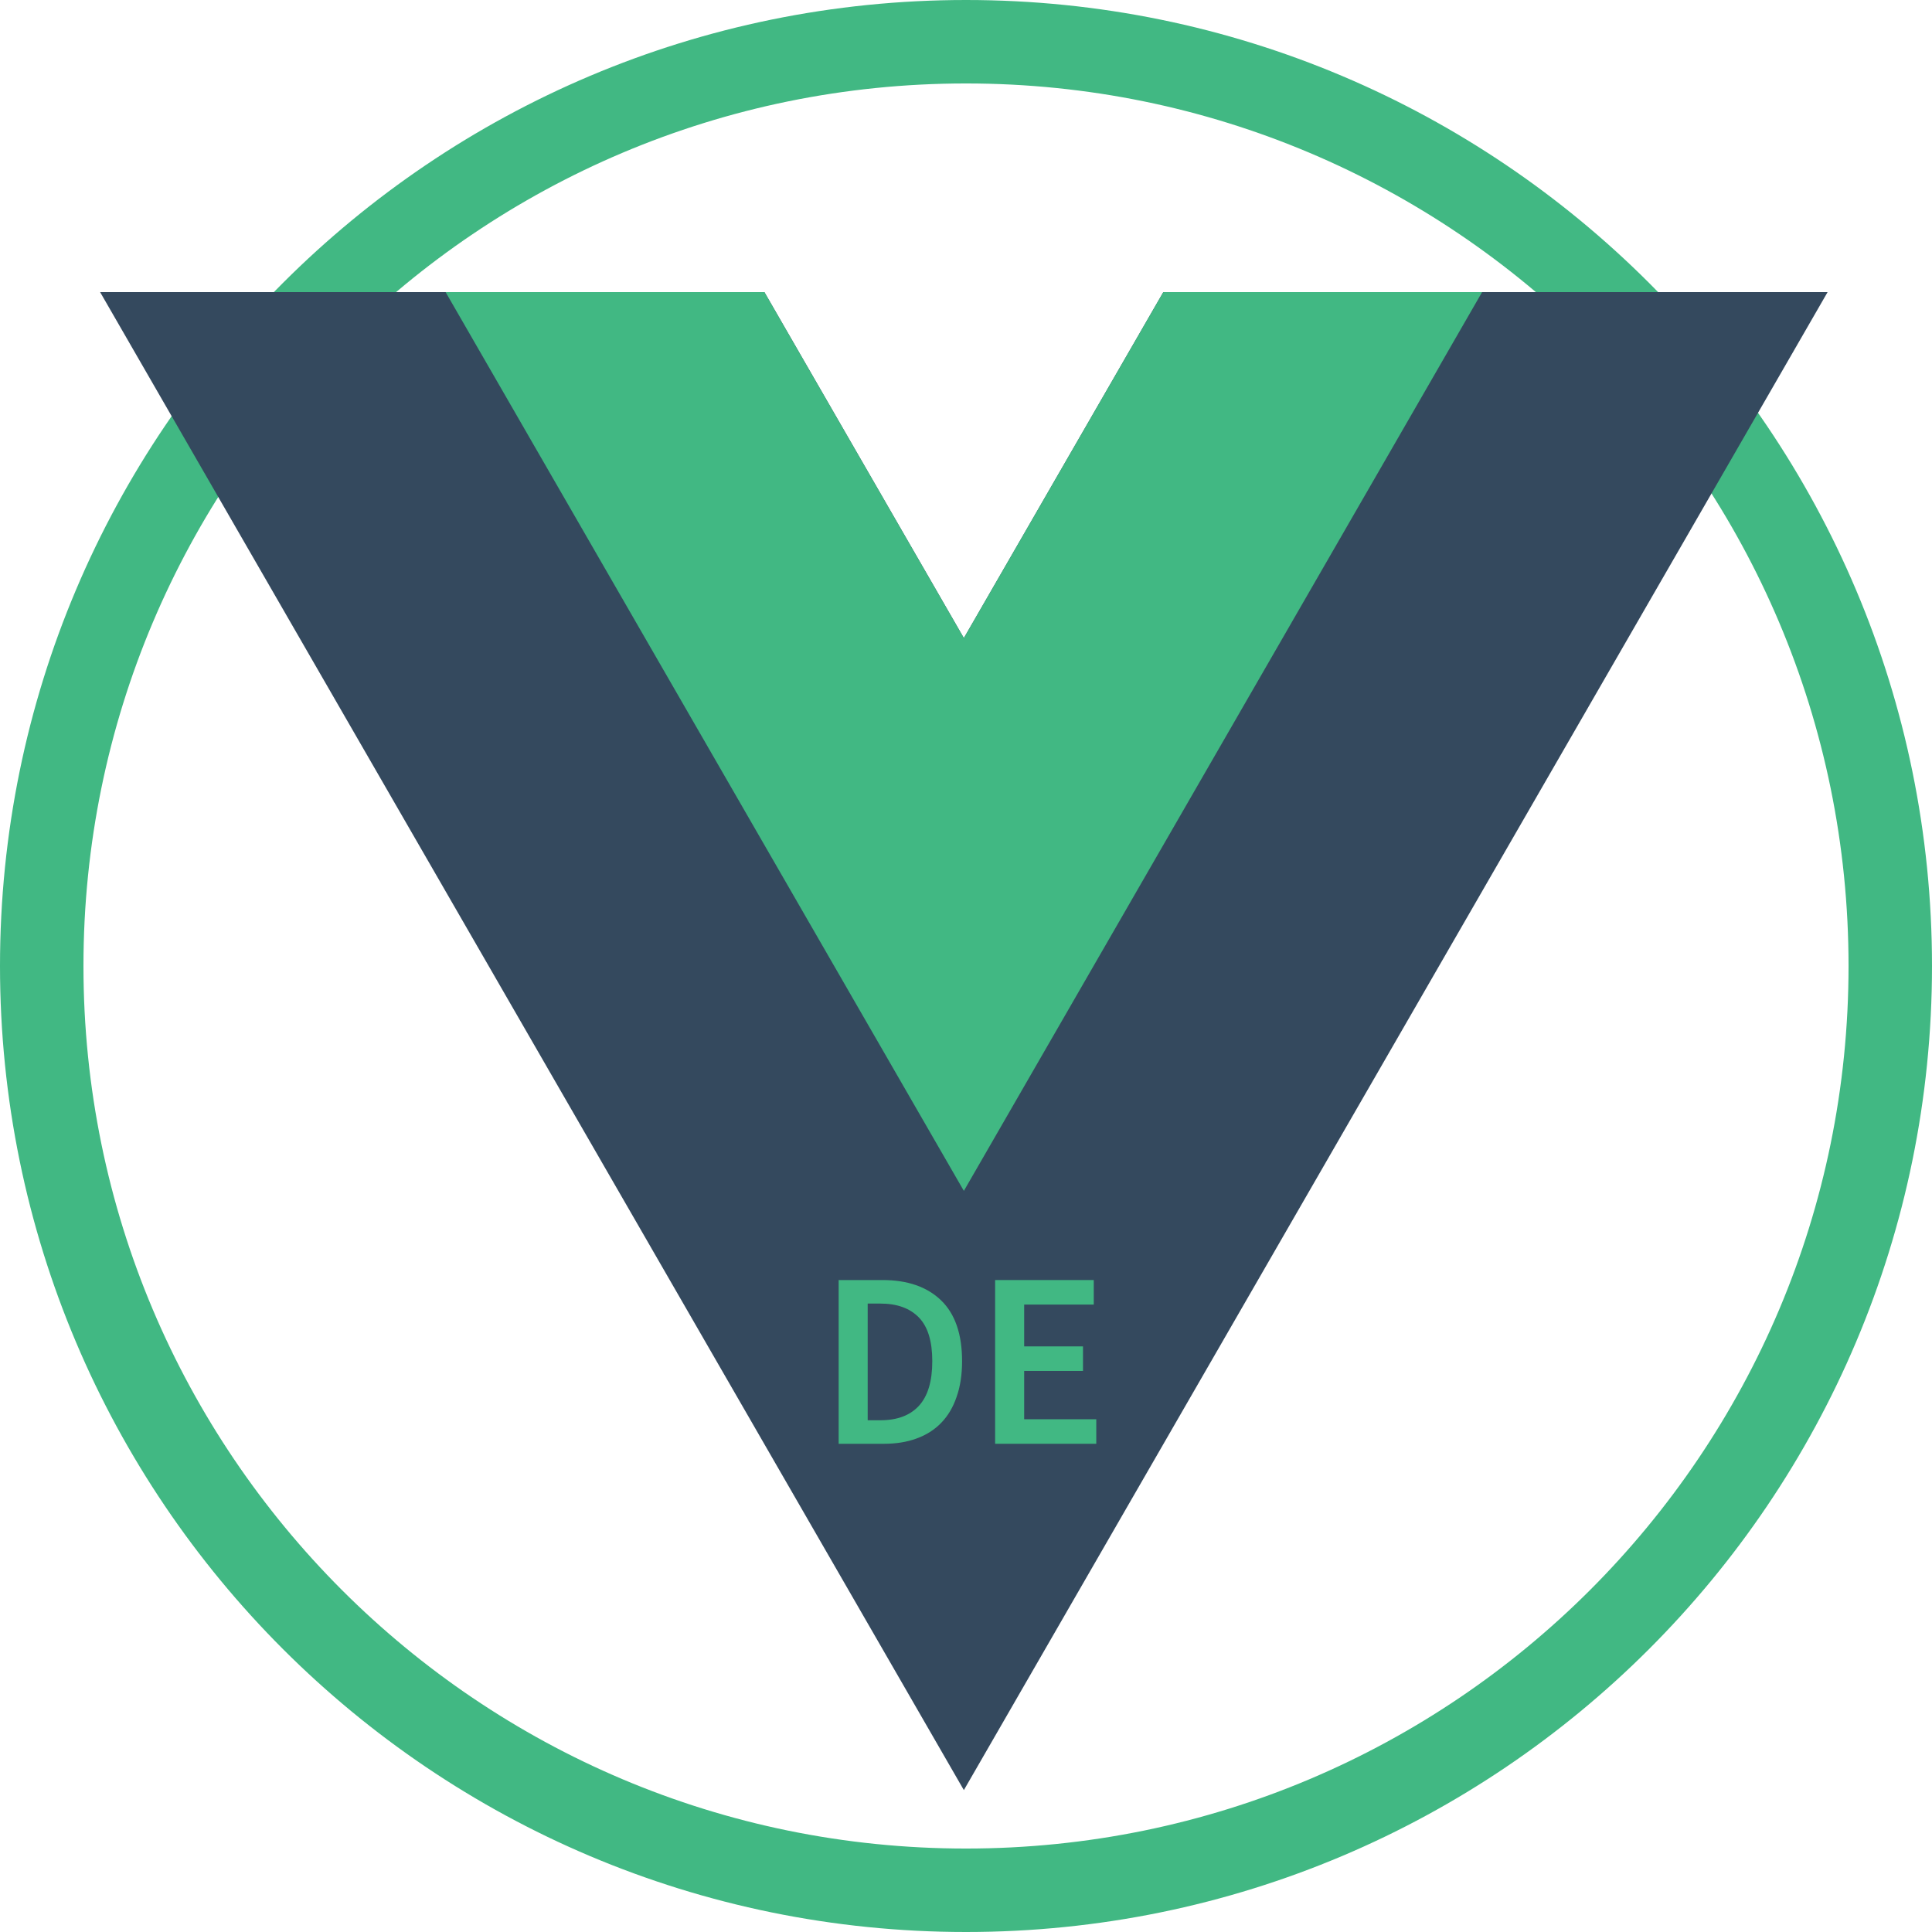
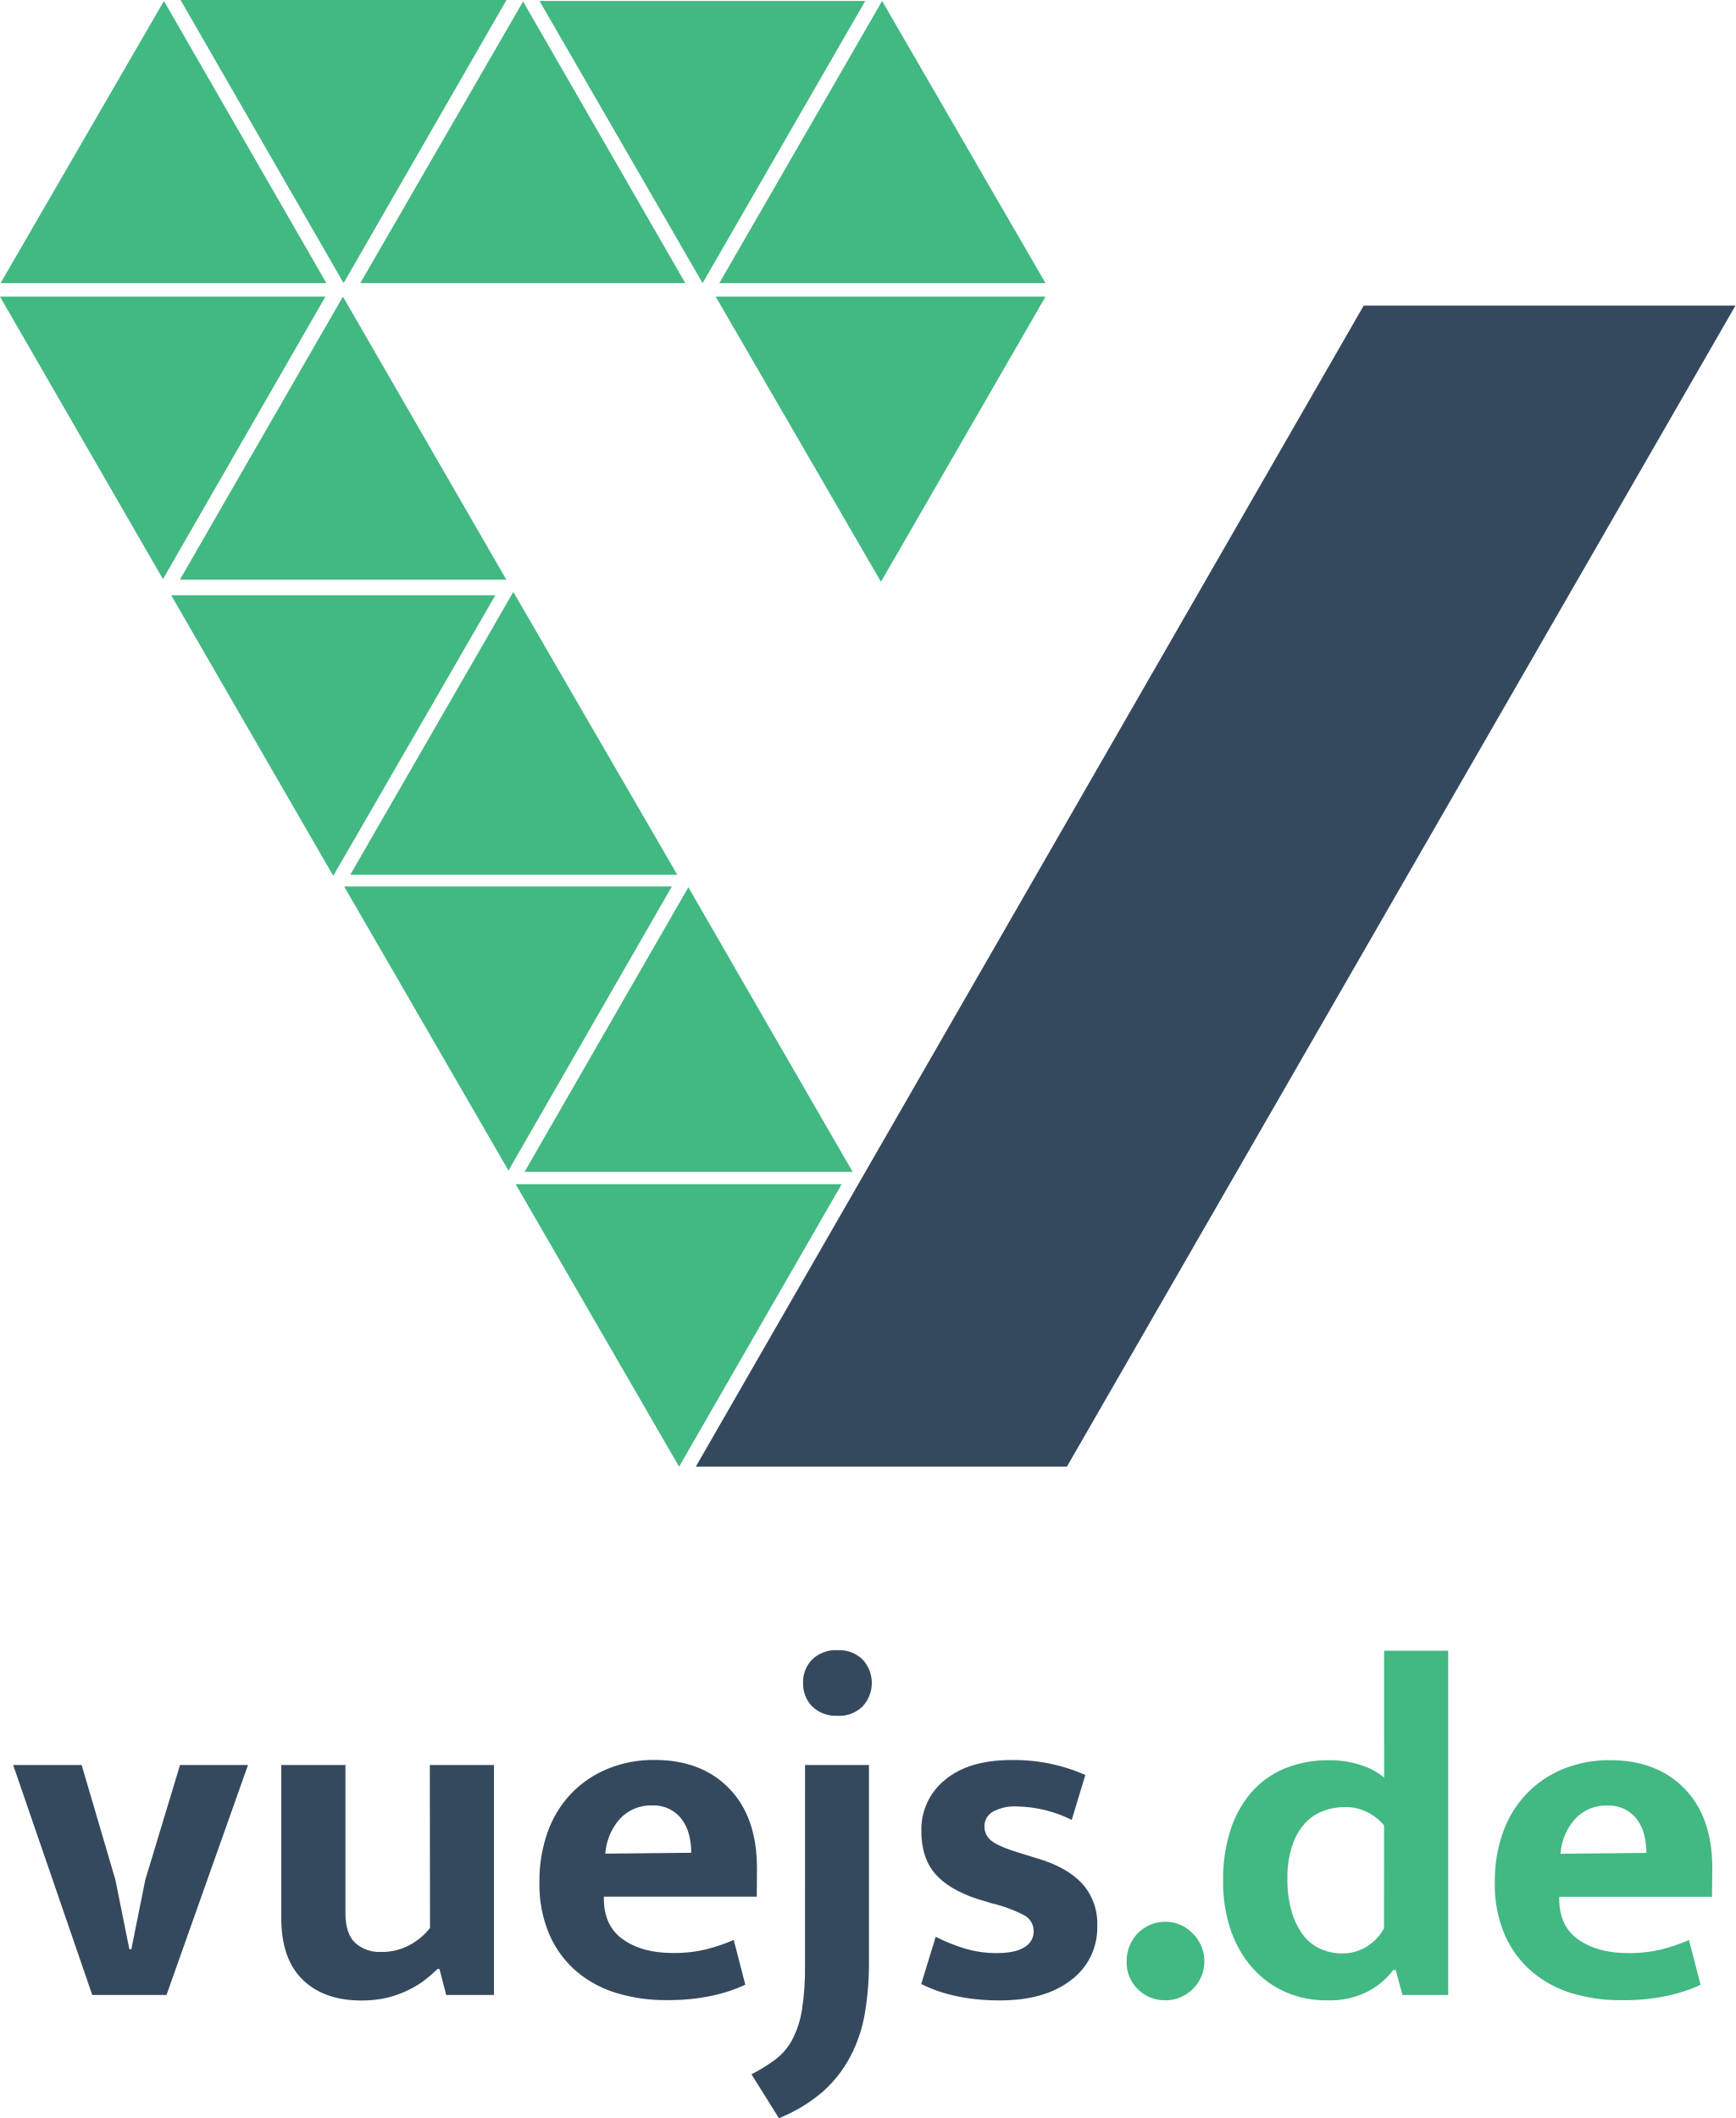
- <svg xmlns="http://www.w3.org/2000/svg" width="463" height="463" viewBox="0 0 463 463" fill="none">
-   <circle cx="231.5" cy="231.5" r="221.5" stroke="#41B883" stroke-width="20" />
-   <path d="M278.79 70.002L230.987 152.908L183.184 70.002H23.992L230.987 428.998L437.982 70.002H278.79Z" fill="#34495E" />
-   <path d="M278.79 70.002L230.987 152.908L183.184 70.002H106.79L230.987 285.395L355.184 70.002H278.79Z" fill="#41B883" />
-   <path d="M200.98 346V306.76H211.48C217.48 306.76 222.16 308.38 225.52 311.62C228.88 314.86 230.56 319.72 230.56 326.2C230.56 329.44 230.12 332.3 229.24 334.78C228.4 337.26 227.16 339.34 225.52 341.02C223.92 342.66 221.96 343.9 219.64 344.74C217.36 345.58 214.76 346 211.84 346H200.98ZM207.94 340.36H211C215 340.36 218.06 339.22 220.18 336.94C222.34 334.62 223.42 331.04 223.42 326.2C223.42 321.4 222.34 317.9 220.18 315.7C218.02 313.5 214.96 312.4 211 312.4H207.94V340.36Z" fill="#41B883" />
-   <path d="M238.48 346V306.76H262.12V312.64H245.44V322.66H259.54V328.54H245.44V340.12H262.72V346H238.48Z" fill="#41B883" />
+ <svg xmlns="http://www.w3.org/2000/svg" viewBox="0 0 387.47 472.88">
+   <path d="M251.53 437.78a8.47 8.47 0 0 1 .7-3.44 8.78 8.78 0 0 1 1.88-2.8 8.38 8.38 0 0 1 2.75-1.83 8.49 8.49 0 0 1 3.28-.65 8.28 8.28 0 0 1 6 2.48 8.72 8.72 0 0 1-6 15.07 8.63 8.63 0 0 1-6-2.37 8.33 8.33 0 0 1-2.61-6.46ZM309 368.55h14.32v76.87h-10.21l-1.51-5.59h-.54a17 17 0 0 1-5.54 4.73 19 19 0 0 1-9.42 2.05 22.42 22.42 0 0 1-9.05-1.83 21.27 21.27 0 0 1-7.32-5.28 24.84 24.84 0 0 1-4.9-8.39 33.48 33.48 0 0 1-1.77-11.31 35.86 35.86 0 0 1 1.61-11.09 24.36 24.36 0 0 1 4.63-8.45 20 20 0 0 1 7.43-5.38 25.51 25.51 0 0 1 10.12-1.88 22.13 22.13 0 0 1 6.95 1.08 14.7 14.7 0 0 1 5.22 2.8Zm0 39a11.67 11.67 0 0 0-3.66-2.91 10.52 10.52 0 0 0-5-1.18 13.75 13.75 0 0 0-4.89.86 10.73 10.73 0 0 0-4.1 2.74 13.87 13.87 0 0 0-2.85 5 22.65 22.65 0 0 0-1.08 7.48 25.41 25.41 0 0 0 1 7.43 15.79 15.79 0 0 0 2.59 5.16 9.87 9.87 0 0 0 3.82 3 11.44 11.44 0 0 0 4.68 1 10.1 10.1 0 0 0 5.87-1.67 10.91 10.91 0 0 0 3.61-3.93Zm73.21 15.93H348.1v.43q0 6.14 4.3 9.15t11.09 3a30.26 30.26 0 0 0 7.59-.86 41 41 0 0 0 6-2.05l2.58 10a35 35 0 0 1-7.32 2.43 46.82 46.82 0 0 1-10.44 1 37.26 37.26 0 0 1-10.9-1.53 24.89 24.89 0 0 1-8.93-4.79 23.11 23.11 0 0 1-6.09-8.19 28.42 28.42 0 0 1-2.26-11.84 32.26 32.26 0 0 1 1.83-11.14 24.31 24.31 0 0 1 5.22-8.56 23.73 23.73 0 0 1 8.13-5.54 27 27 0 0 1 10.55-2q10.44 0 16.64 6.36t6.19 17.76Zm-14.64-9.8a16.5 16.5 0 0 0-.49-4 9.42 9.42 0 0 0-1.56-3.39 8 8 0 0 0-2.69-2.31 8.35 8.35 0 0 0-4-.87 9.42 9.42 0 0 0-7.1 2.91 13 13 0 0 0-3.34 7.86Z" fill="#42b883" />
+   <path d="M40.19 394.07h15.18l-18.2 51.35H20.6L2.94 394.07h15.29l7.53 25.62 3.12 15.51h.44l3.12-15.51Zm55.77 0h14.32v51.35H99.62l-1.51-5.81h-.43a32.63 32.63 0 0 1-2.74 2.39 19.92 19.92 0 0 1-3.67 2.26 22.8 22.8 0 0 1-4.73 1.74 24.76 24.76 0 0 1-5.87.65q-8.3 0-13.08-4.63t-4.79-13.71v-34.24h14.32v33.05c0 3.09.73 5.31 2.2 6.68a8 8 0 0 0 5.66 2 12.91 12.91 0 0 0 6.62-1.61 14.63 14.63 0 0 0 4.4-3.73Zm73 29.39h-34.14v.43q0 6.14 4.31 9.15t11.09 3a30.26 30.26 0 0 0 7.59-.86 40.43 40.43 0 0 0 6-2.05l2.59 10a35.15 35.15 0 0 1-7.32 2.43 47 47 0 0 1-10.45 1 37.2 37.2 0 0 1-10.92-1.56 25 25 0 0 1-8.94-4.79 23 23 0 0 1-6.08-8.19 28.26 28.26 0 0 1-2.26-11.84 32.26 32.26 0 0 1 1.83-11.14 24.31 24.31 0 0 1 5.22-8.56 23.73 23.73 0 0 1 8.13-5.54 26.88 26.88 0 0 1 10.55-2q10.44 0 16.63 6.36t6.21 17.81Zm-14.64-9.8a16.49 16.49 0 0 0-.48-4 9.61 9.61 0 0 0-1.57-3.39 7.8 7.8 0 0 0-2.69-2.31 8.28 8.28 0 0 0-4-.87 9.45 9.45 0 0 0-7.11 2.91 13 13 0 0 0-3.33 7.86Zm25.41-19.59H194v44.14a66.25 66.25 0 0 1-.92 11.31 32.25 32.25 0 0 1-3.23 9.63 28 28 0 0 1-6.15 7.85 34.92 34.92 0 0 1-9.8 5.92l-6.13-9.8a37.08 37.08 0 0 0 5.38-3.34 13.57 13.57 0 0 0 3.71-4.36 21.4 21.4 0 0 0 2.16-6.56 58.43 58.43 0 0 0 .7-9.86Zm7.32-11a7.57 7.57 0 0 1-5.76-2.1 7.28 7.28 0 0 1-2-5.22 7.2 7.2 0 0 1 2-5.22 7.6 7.6 0 0 1 5.71-2.1 7.47 7.47 0 0 1 5.6 2.1 7.7 7.7 0 0 1 0 10.44 7.47 7.47 0 0 1-5.6 2.12Zm52.22 23.25a28.59 28.59 0 0 0-12.28-3 10 10 0 0 0-5.33 1.18 3.66 3.66 0 0 0-1.88 3.23 4 4 0 0 0 1.67 3.34c1.11.86 3.35 1.8 6.73 2.8l3.23 1q6.67 1.93 10.12 5.6a13.29 13.29 0 0 1 3.44 9.47 14.58 14.58 0 0 1-5.87 12.17q-5.86 4.52-15.88 4.52-10.23 0-17.55-3.66l3.23-10.55a38.86 38.86 0 0 0 6.57 2.64 24.55 24.55 0 0 0 7 1q4.31 0 6.3-1.35a4 4 0 0 0 2-3.5 4 4 0 0 0-1.94-3.5 31.07 31.07 0 0 0-7.32-2.74l-3.34-1q-6.45-2.14-9.47-5.71t-3-9.47a14.19 14.19 0 0 1 5.28-11.41q5.28-4.41 14.75-4.42a39.17 39.17 0 0 1 16.58 3.34ZM304.46 68.22h83L238.19 327.46h-82.85Z" fill="#35495e" />
+   <path d="M159.78 66.23h73.64l-36.74 63.67Zm-46.26 195.12c12.41-21.57 24.11-41.92 36.48-63.44H76.83Zm40.16-63.26-36.57 63.55h73.25C178 240.29 166.31 220 153.68 198.09Zm-38.55 66.31 36.48 63.06 36.29-63.06Zm-.53-132.24c-12.63 21.91-24.22 42-36.4 63.14h73ZM.13 63.21h72.74L36.6.22ZM196.94.22l-36.35 63h72.83ZM40.16 129.43h72.89l-36.49-63.2ZM113.08 0H40.31l36.4 63.21C89.24 41.42 100.85 21.24 113.08 0Zm7.36.21 36.42 63 36.31-63Zm-40 63H153C140.83 42.06 129.34 22.12 116.78.33ZM36.38 129.3c12.34-21.46 23.95-41.63 36.27-63.07H0Zm74.21 3.6H38.22l36.18 62.65Z" fill="#42b883" />
</svg>
